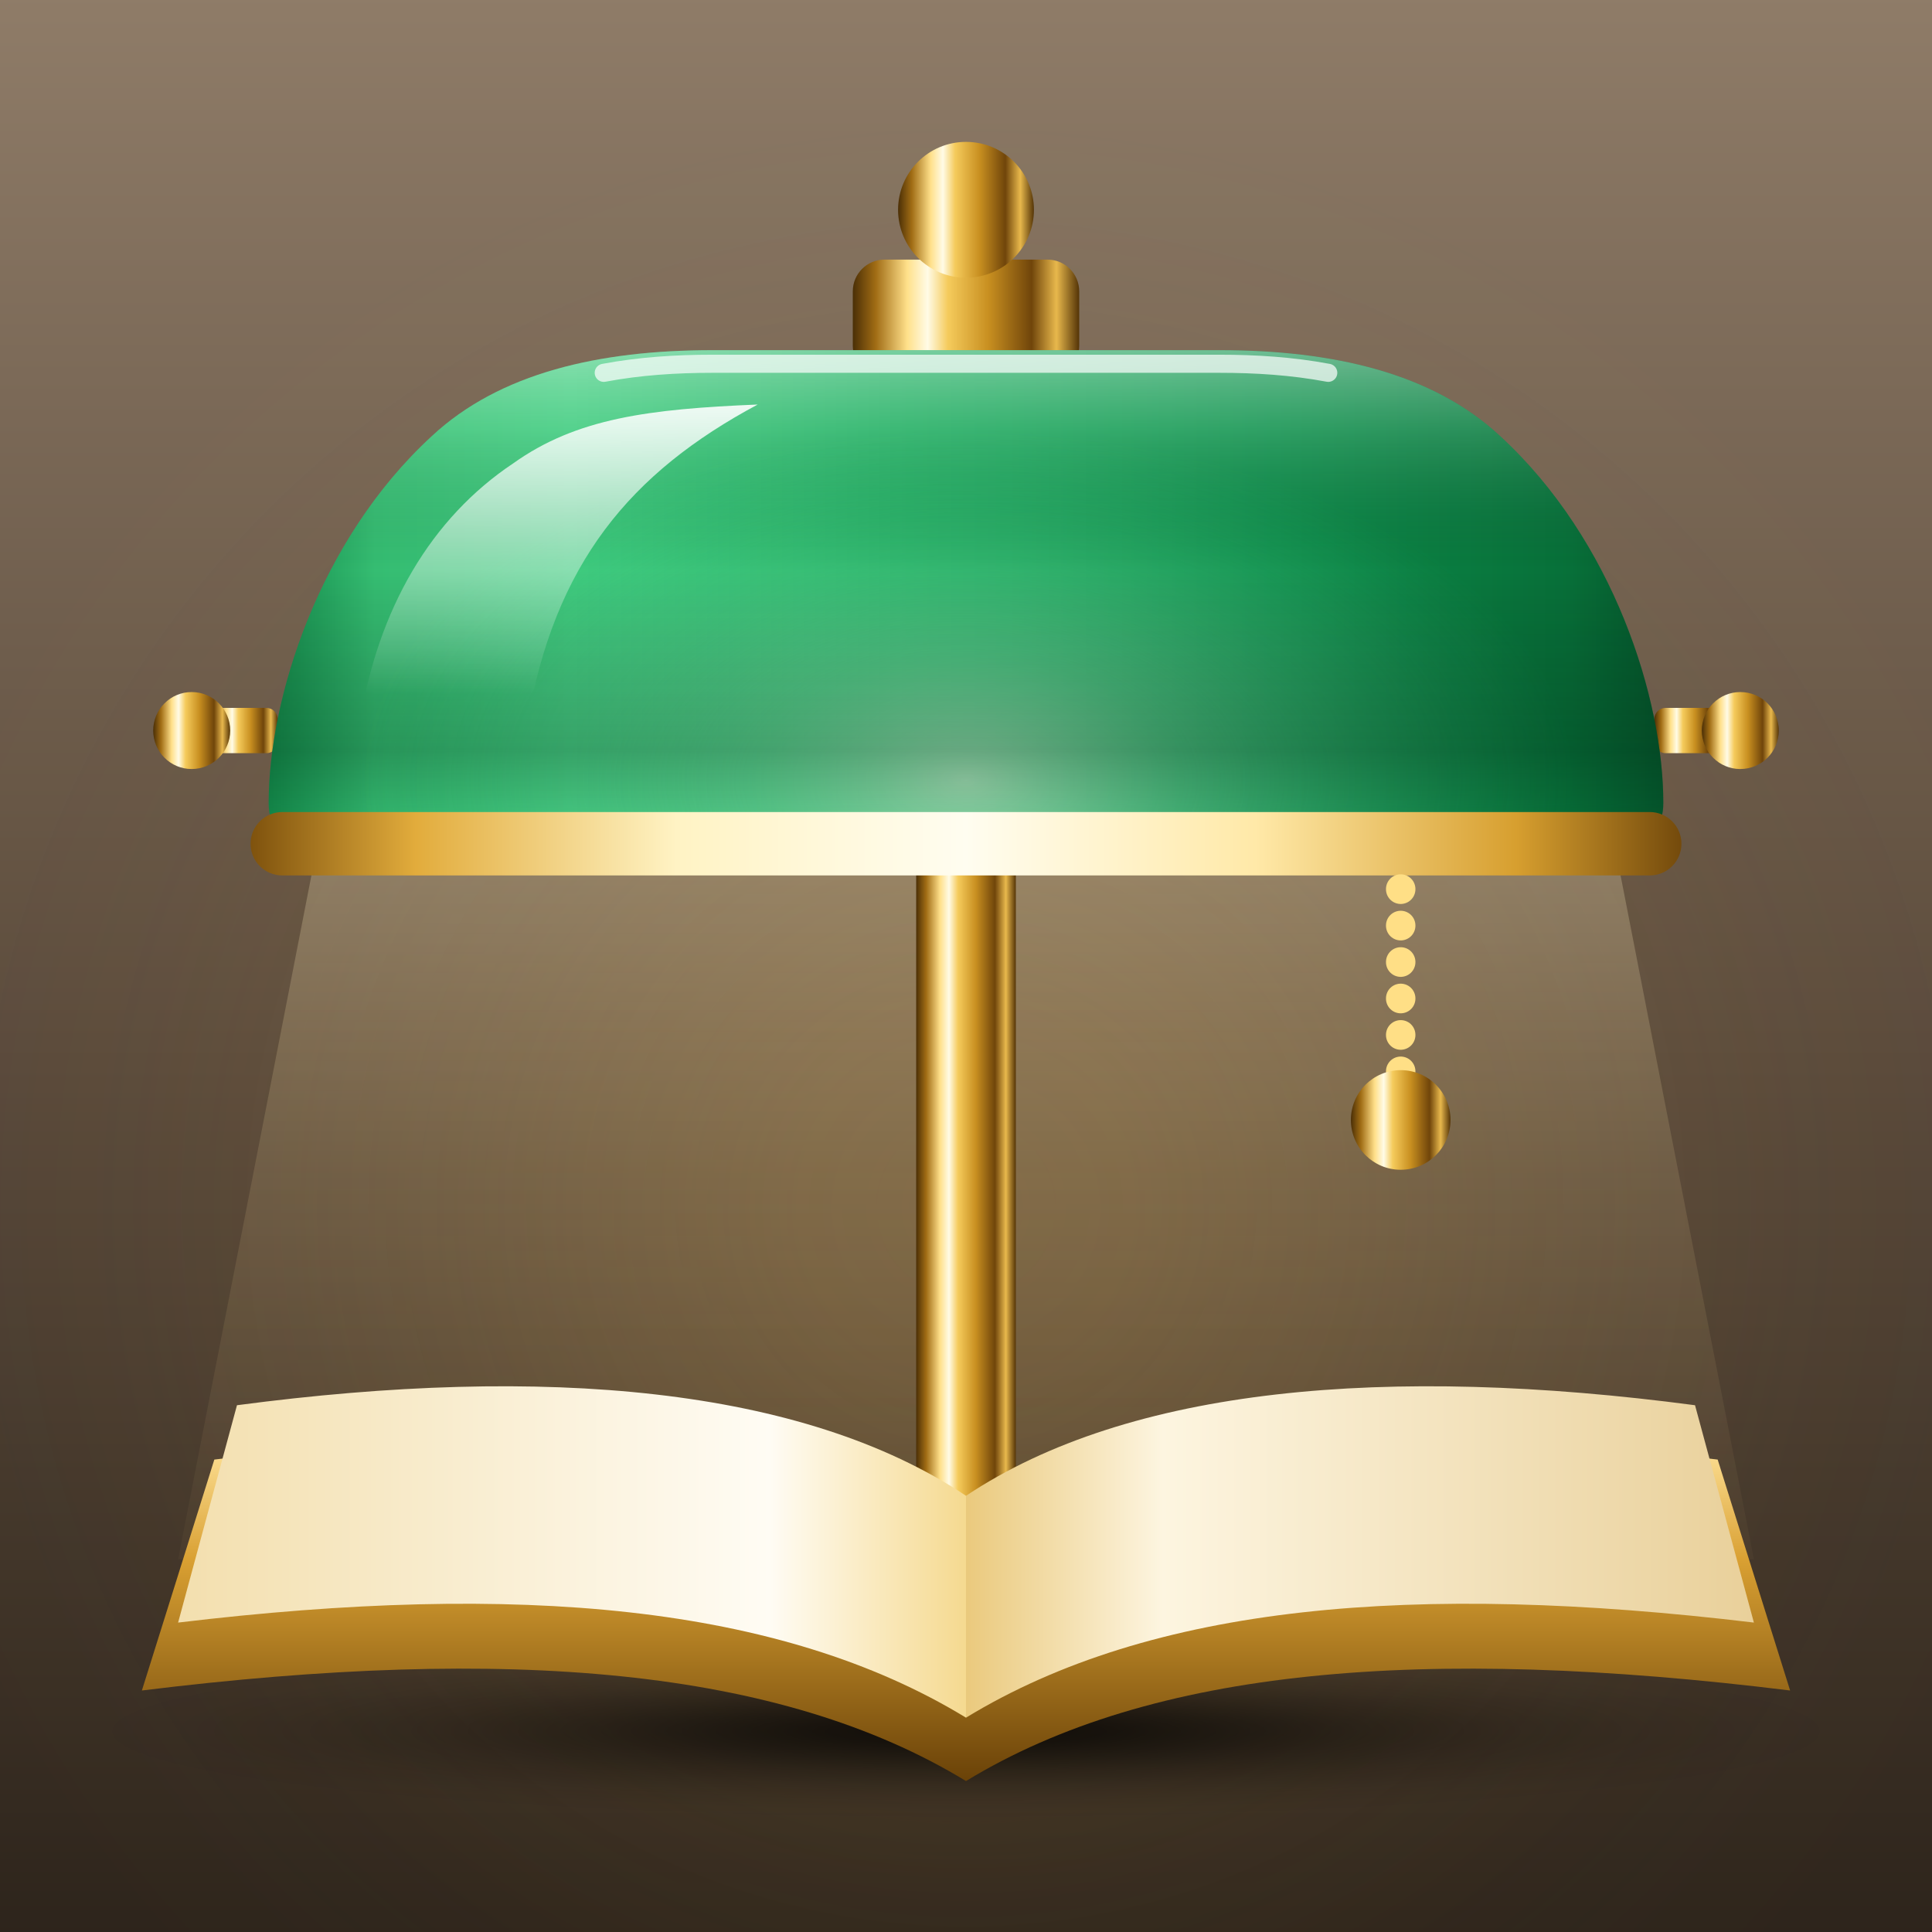
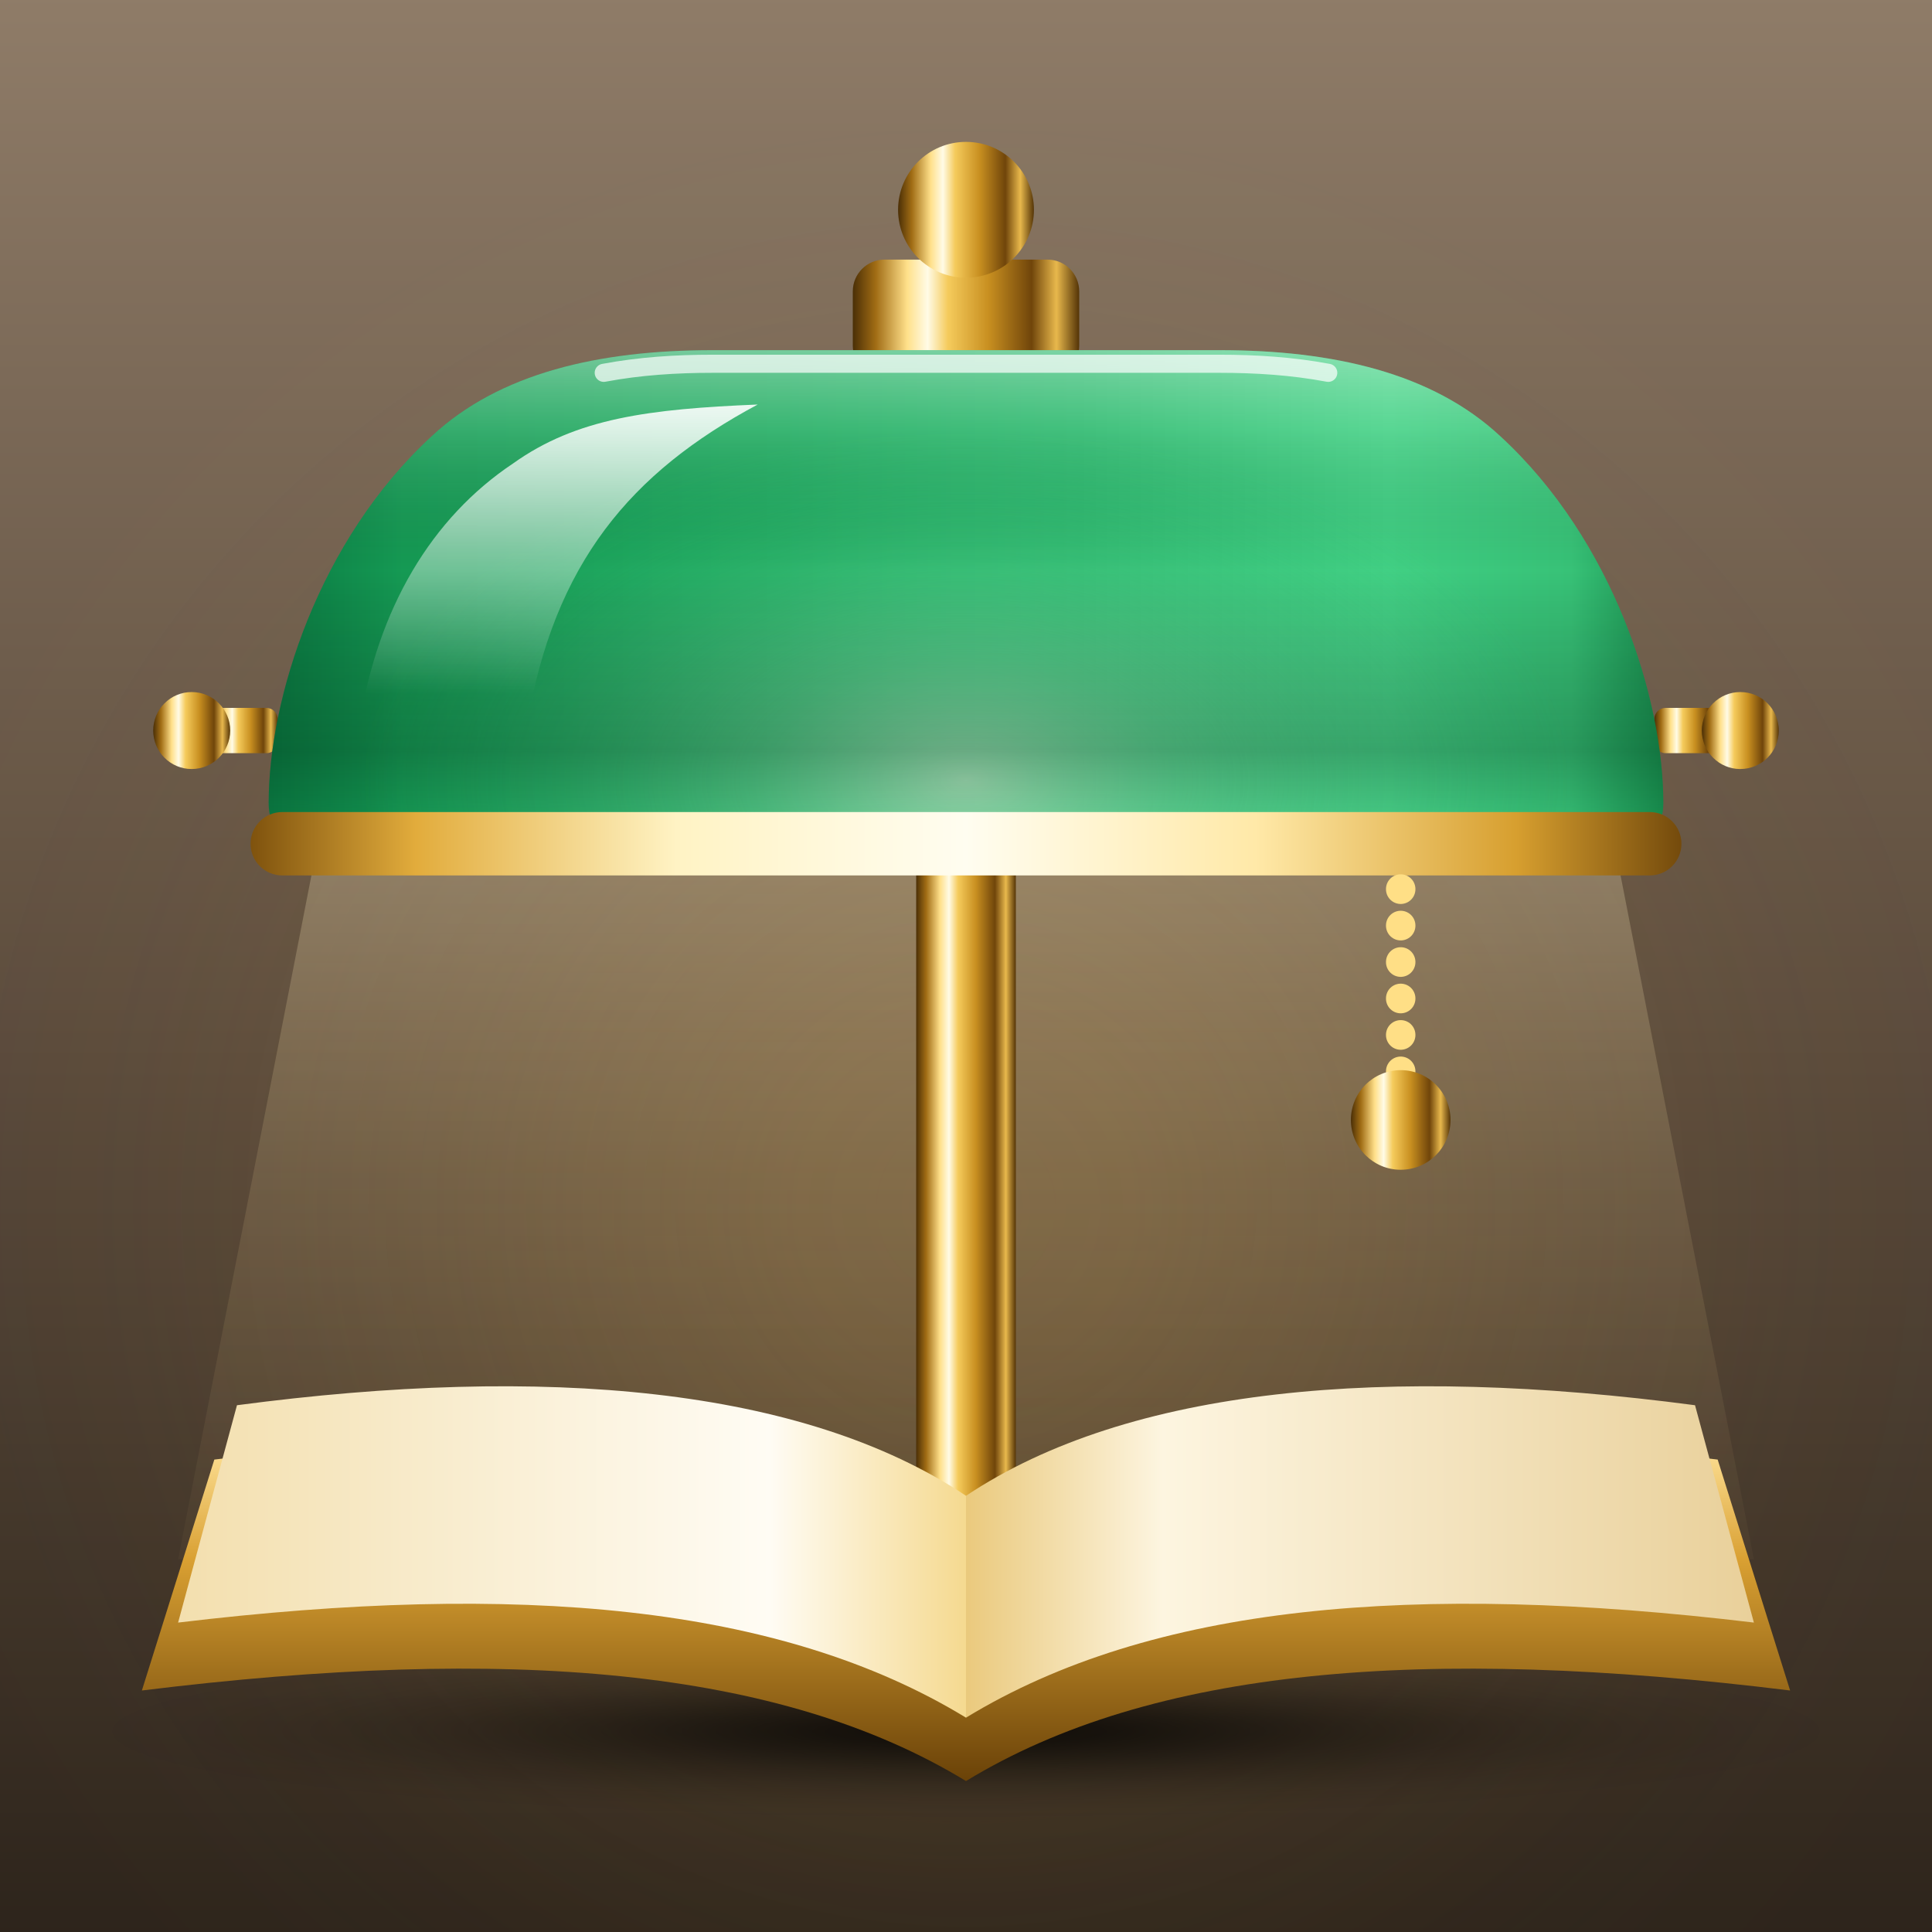
<svg xmlns="http://www.w3.org/2000/svg" viewBox="0 0 1024 1024" width="1024" height="1024">
  <defs>
    <linearGradient id="g" x1="0" y1="0" x2="0" y2="1">
      <stop offset="0" stop-color="#8f7c68" />
      <stop offset="0.55" stop-color="#5a4a3b" />
      <stop offset="1" stop-color="#2d241b" />
    </linearGradient>
    <radialGradient id="gs" gradientUnits="userSpaceOnUse" cx="512" cy="640" r="600">
      <stop offset="0" stop-color="#f0bd58" stop-opacity="0.193" />
      <stop offset="0.15" stop-color="#f0bd58" stop-opacity="0.173" />
      <stop offset="0.3" stop-color="#f0bd58" stop-opacity="0.131" />
      <stop offset="0.45" stop-color="#f0bd58" stop-opacity="0.085" />
      <stop offset="0.6" stop-color="#f0bd58" stop-opacity="0.046" />
      <stop offset="0.75" stop-color="#f0bd58" stop-opacity="0.019" />
      <stop offset="0.88" stop-color="#f0bd58" stop-opacity="0.005" />
      <stop offset="1" stop-color="#f0bd58" stop-opacity="0" />
    </radialGradient>
    <linearGradient id="sc" x1="0" y1="0" x2="1" y2="0">
-       <stop offset="0" stop-color="#128a4a" />
-       <stop offset="0.08" stop-color="#35bd72" />
-       <stop offset="0.22" stop-color="#3cc97c" />
-       <stop offset="0.45" stop-color="#1eab5f" />
-       <stop offset="0.72" stop-color="#0d8c4a" />
-       <stop offset="0.93" stop-color="#077039" />
-       <stop offset="1" stop-color="#05562c" />
+       <stop offset="0" stop-color="#0a7a42" />
+       <stop offset="0.1" stop-color="#159a54" />
+       <stop offset="0.35" stop-color="#1aa65b" />
+       <stop offset="0.58" stop-color="#25b468" />
+       <stop offset="0.8" stop-color="#40cf83" />
+       <stop offset="0.93" stop-color="#37c277" />
+       <stop offset="1" stop-color="#178f4e" />
    </linearGradient>
    <linearGradient id="wo" x1="0" y1="0" x2="0" y2="1">
      <stop offset="0" stop-color="#f1fff6" stop-opacity="0.42" />
      <stop offset="0.16" stop-color="#c8f9dc" stop-opacity="0.18" />
      <stop offset="0.45" stop-color="#000" stop-opacity="0" />
      <stop offset="0.82" stop-color="#00210f" stop-opacity="0.26" />
      <stop offset="0.95" stop-color="#00210f" stop-opacity="0.08" />
      <stop offset="1" stop-color="#9cf5c6" stop-opacity="0.35" />
    </linearGradient>
    <radialGradient id="gl" gradientUnits="userSpaceOnUse" cx="512" cy="436" r="215" gradientTransform="matrix(1.25 0 0 0.72 -128 122)">
      <stop offset="0" stop-color="#f2ffe9" stop-opacity="0.62" />
      <stop offset="0.35" stop-color="#b6ffd2" stop-opacity="0.34" />
      <stop offset="1" stop-color="#4ddc95" stop-opacity="0" />
    </radialGradient>
    <linearGradient id="sl" x1="0" y1="0" x2="0" y2="1">
      <stop offset="0" stop-color="#ffffff" stop-opacity="0.9" />
      <stop offset="0.9" stop-color="#ffffff" stop-opacity="0" />
    </linearGradient>
    <linearGradient id="rs" x1="0" y1="0" x2="1" y2="0">
      <stop offset="0" stop-color="#03110e" stop-opacity="0.42" />
      <stop offset="0.35" stop-color="#03110e" stop-opacity="0" />
      <stop offset="0.65" stop-color="#03110e" stop-opacity="0" />
      <stop offset="1" stop-color="#03110e" stop-opacity="0.42" />
    </linearGradient>
    <linearGradient id="li" x1="0" y1="0" x2="0" y2="1">
      <stop offset="0" stop-color="#fff1c8" stop-opacity="0.26" />
      <stop offset="0.45" stop-color="#ffe2a0" stop-opacity="0.13" />
      <stop offset="1" stop-color="#ffd58a" stop-opacity="0.03" />
    </linearGradient>
    <linearGradient id="ra" x1="0" y1="0" x2="1" y2="0">
      <stop offset="0" stop-color="#7a4e0b" />
      <stop offset="0.12" stop-color="#e2ac3c" />
      <stop offset="0.3" stop-color="#fff3c4" />
      <stop offset="0.5" stop-color="#fffdf0" />
      <stop offset="0.7" stop-color="#ffe9a8" />
      <stop offset="0.88" stop-color="#d79f2f" />
      <stop offset="1" stop-color="#6f460a" />
    </linearGradient>
    <linearGradient id="mw" x1="0" y1="0" x2="1" y2="0">
      <stop offset="0" stop-color="#4b2f06" />
      <stop offset="0.1" stop-color="#a06c14" />
      <stop offset="0.24" stop-color="#ffe08a" />
      <stop offset="0.33" stop-color="#fffbe6" />
      <stop offset="0.42" stop-color="#f5cb5c" />
      <stop offset="0.6" stop-color="#c88f20" />
      <stop offset="0.79" stop-color="#70450a" />
      <stop offset="0.9" stop-color="#e8b84c" />
      <stop offset="1" stop-color="#553507" />
    </linearGradient>
    <linearGradient id="p1" x1="0" y1="0" x2="1" y2="0">
      <stop offset="0" stop-color="#f3dfae" />
      <stop offset="0.75" stop-color="#fffcf4" />
      <stop offset="1" stop-color="#f5d98f" />
    </linearGradient>
    <linearGradient id="p2" x1="0" y1="0" x2="1" y2="0">
      <stop offset="0" stop-color="#e9d09a" />
      <stop offset="0.75" stop-color="#fdf5e0" />
      <stop offset="1" stop-color="#eac97c" />
    </linearGradient>
    <linearGradient id="de" x1="0" y1="0" x2="0" y2="1">
      <stop offset="0" stop-color="#ffe39a" />
      <stop offset="0.35" stop-color="#d9a032" />
      <stop offset="1" stop-color="#6a4208" />
    </linearGradient>
    <radialGradient id="sch" cx="0.5" cy="0.5" r="0.5">
      <stop offset="0" stop-color="#000000" stop-opacity="0.75" />
      <stop offset="0.15" stop-color="#000000" stop-opacity="0.675" />
      <stop offset="0.3" stop-color="#000000" stop-opacity="0.51" />
      <stop offset="0.45" stop-color="#000000" stop-opacity="0.33" />
      <stop offset="0.6" stop-color="#000000" stop-opacity="0.18" />
      <stop offset="0.75" stop-color="#000000" stop-opacity="0.075" />
      <stop offset="0.88" stop-color="#000000" stop-opacity="0.021" />
      <stop offset="1" stop-color="#000000" stop-opacity="0.0" />
    </radialGradient>
  </defs>
  <rect width="1024" height="1024" fill="url(#g)" />
  <rect width="1024" height="1024" fill="url(#gs)" />
  <g transform="matrix(1.2 0 0 1.2 -102.4 -109.6)">
    <ellipse cx="512" cy="856" rx="400" ry="40" fill="url(#sch)" />
    <path d="M226 462H798L860 780H164Z" fill="url(#li)" />
    <rect x="490" y="452" width="44" height="320" rx="4" fill="url(#mw)" />
    <path d="M512 776C440 728 326 718 180 736L148 838C310 818 430 828 512 878Z" fill="url(#de)" />
    <path d="M512 776C440 728 326 718 180 736L148 838C310 818 430 828 512 878Z" fill="url(#de)" transform="matrix(-1 0 0 1 1024 0)" />
    <path d="M512 752C440 704 326 694 190 712L164 808C314 790 430 800 512 850Z" fill="url(#p1)" />
    <path d="M512 752C440 704 326 694 190 712L164 808C314 790 430 800 512 850Z" fill="url(#p2)" transform="matrix(-1 0 0 1 1024 0)" />
    <rect x="462" y="206" width="100" height="52" rx="14" fill="url(#mw)" />
    <rect x="178" y="404" width="30" height="20" rx="5" fill="url(#mw)" />
    <circle cx="170" cy="414" r="17" fill="url(#mw)" />
    <rect x="816" y="404" width="30" height="20" rx="5" fill="url(#mw)" />
    <circle cx="854" cy="414" r="17" fill="url(#mw)" />
    <circle cx="512" cy="184" r="30" fill="url(#mw)" />
    <path d="M204 446C204 400 226 330 276 284C306 256 350 246 400 246H624C674 246 718 256 748 284C798 330 820 400 820 446Q820 462 804 462H220Q204 462 204 446Z" fill="url(#sc)" />
    <path d="M204 446C204 400 226 330 276 284C306 256 350 246 400 246H624C674 246 718 256 748 284C798 330 820 400 820 446Q820 462 804 462H220Q204 462 204 446Z" fill="url(#gl)" />
    <path d="M204 446C204 400 226 330 276 284C306 256 350 246 400 246H624C674 246 718 256 748 284C798 330 820 400 820 446Q820 462 804 462H220Q204 462 204 446Z" fill="url(#wo)" />
    <path d="M244 412C252 360 276 320 312 296C340 276 372 272 420 270C364 300 330 340 318 412Z" fill="url(#sl)" />
    <path d="M352 256C368 253 384 252 400 252H624C640 252 656 253 672 256" stroke="#ffffff" stroke-opacity=".7" stroke-width="8" stroke-linecap="round" fill="none" />
    <rect x="196" y="450" width="632" height="28" rx="14" fill="url(#ra)" />
    <path d="M704 484V566" stroke="#ffdf86" stroke-width="13" stroke-linecap="round" stroke-dasharray="0.1 16" />
    <circle cx="704" cy="586" r="22" fill="url(#mw)" />
  </g>
</svg>
